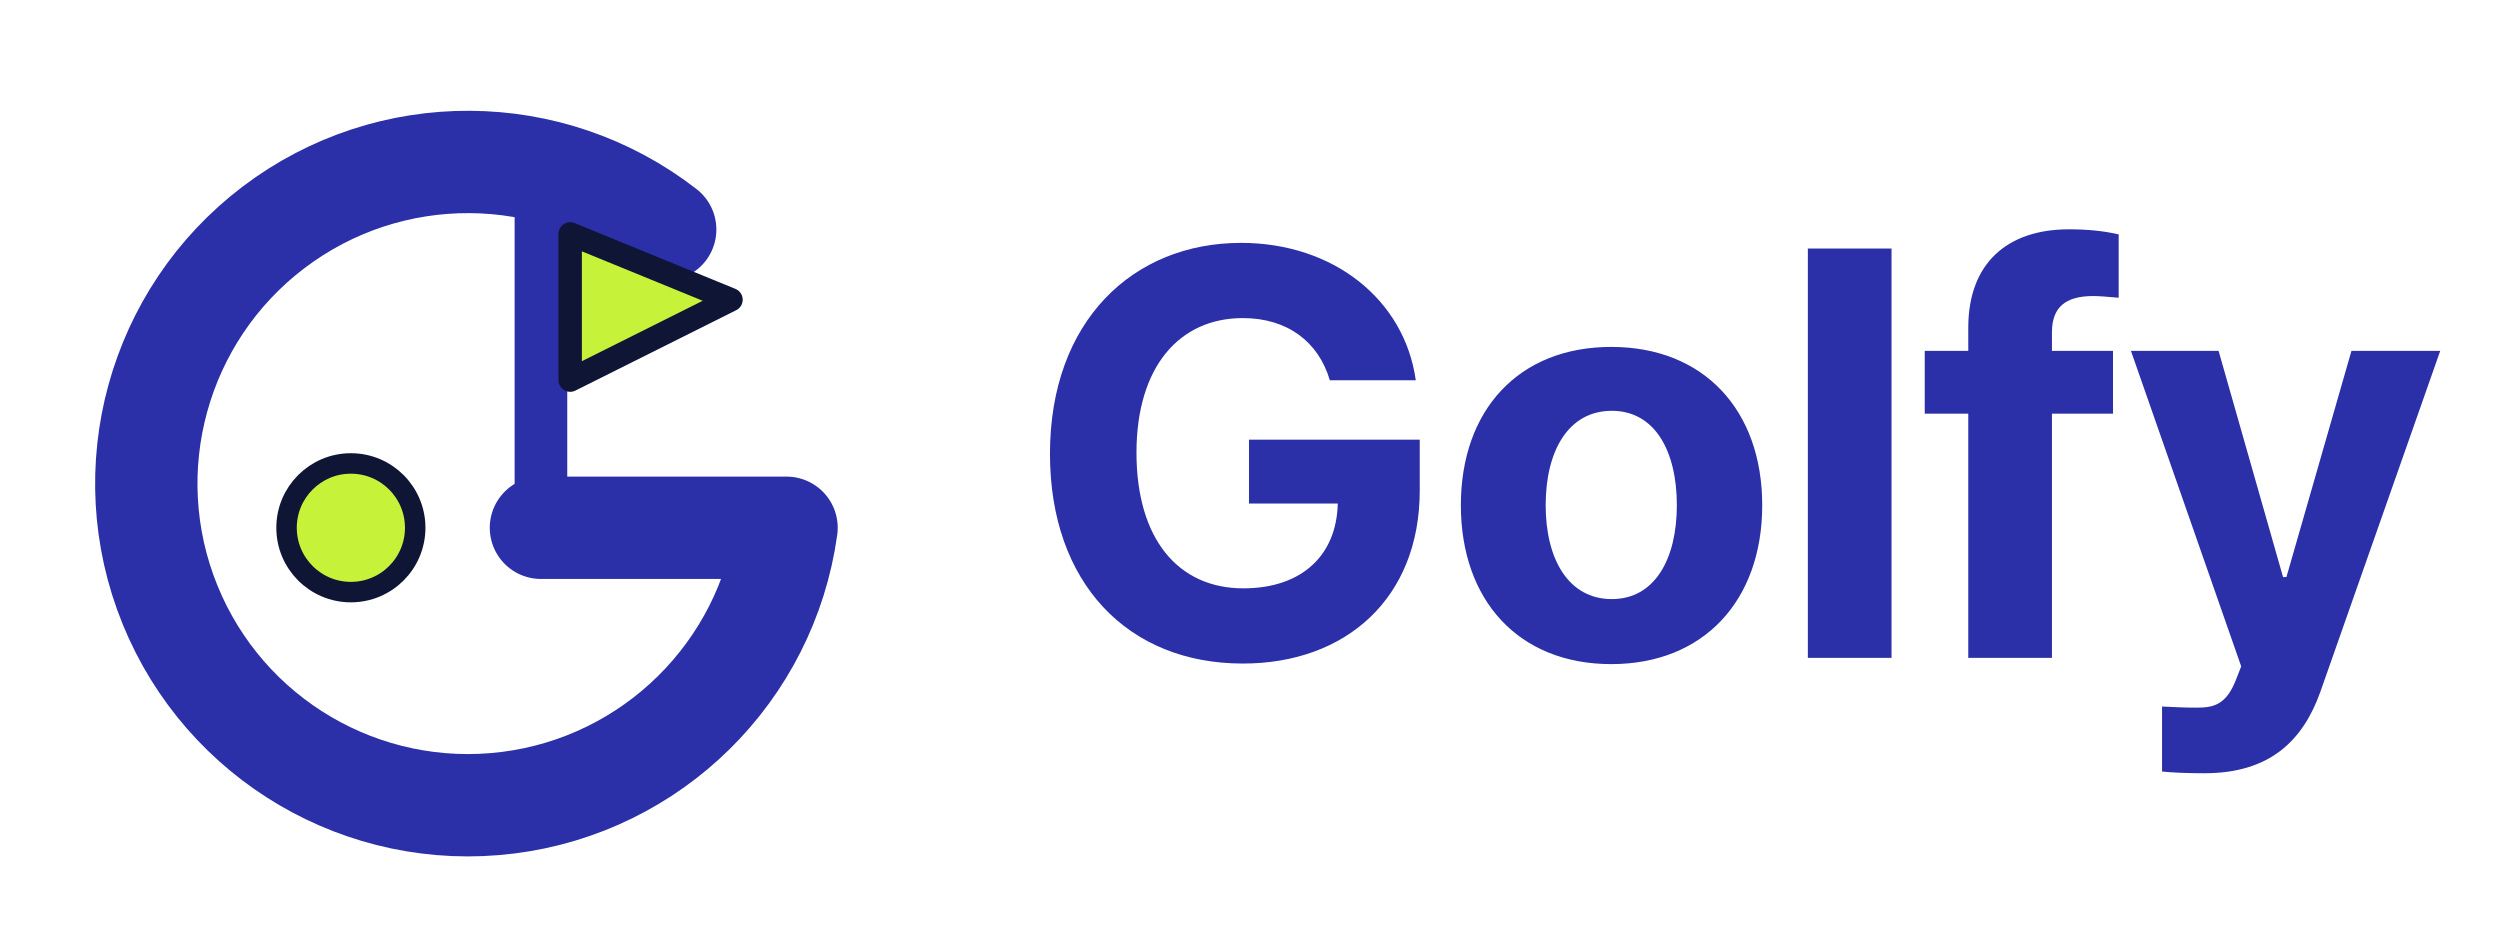
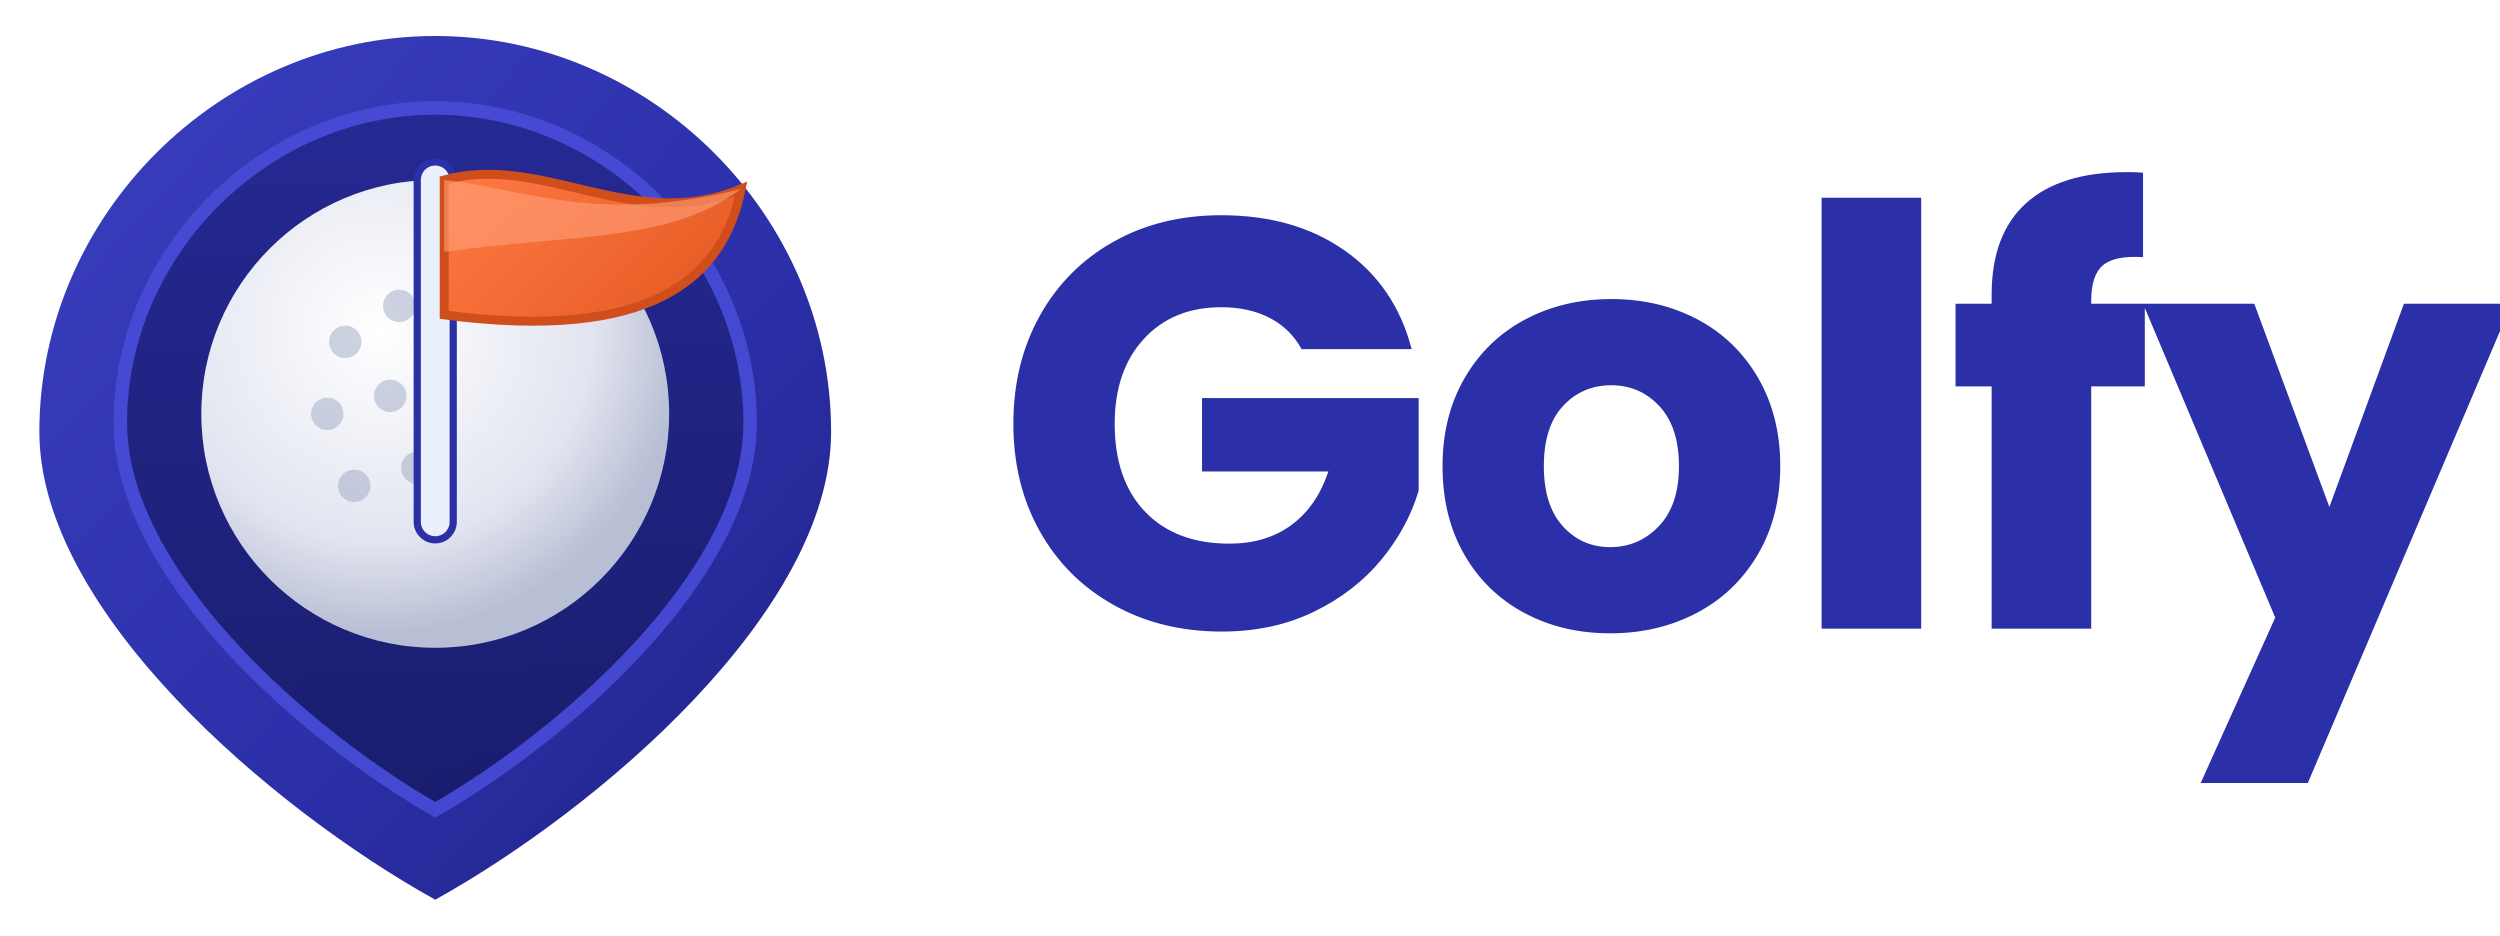
<svg xmlns="http://www.w3.org/2000/svg" viewBox="0 0 171 64" role="img" aria-label="Golfy">
-   <path d="M45.5 15.7A22 22 0 1 0 53.8 36.1H37" fill="none" stroke="#2B2FA8" stroke-width="7" stroke-linecap="round" stroke-linejoin="round" />
-   <path d="M37 36.1V15" stroke="#2B2FA8" stroke-width="3.6" stroke-linecap="round" />
-   <path d="M39 16 50 20.5 39 26Z" fill="#C7F23A" stroke="#0F1535" stroke-width="1.6" stroke-linejoin="round" />
-   <circle cx="24" cy="36.1" r="4.4" fill="#C7F23A" stroke="#0F1535" stroke-width="1.4" />
-   <path fill="#2B2FA8" d="M90.961 26.011H96.84C96.066 20.481 91.193 16.613 84.89 16.613C77.503 16.613 71.818 21.95 71.818 31.039C71.818 39.895 77.155 45.387 85.006 45.387C92.083 45.387 97.11 40.901 97.11 33.552V30.072H85.431V34.442H91.503C91.425 37.981 89.047 40.243 85.044 40.243C80.597 40.243 77.735 36.878 77.735 30.961C77.735 25.083 80.674 21.757 85.006 21.757C88.061 21.757 90.188 23.381 90.961 26.011ZM110.21 45.425C116.552 45.425 120.536 41.055 120.536 34.558C120.536 28.061 116.552 23.729 110.21 23.729C103.867 23.729 99.923 28.061 99.923 34.558C99.923 41.055 103.867 45.425 110.21 45.425ZM110.249 40.978C107.271 40.978 105.724 38.232 105.724 34.558C105.724 30.845 107.271 28.099 110.249 28.099C113.188 28.099 114.696 30.845 114.696 34.558C114.696 38.232 113.188 40.978 110.249 40.978ZM129.381 17.0H123.657V45.0H129.381ZM144.53 24.0H140.353V22.724C140.353 20.983 141.32 20.249 143.177 20.249C143.486 20.249 144.105 20.287 144.917 20.365V16.033C143.911 15.801 142.828 15.685 141.514 15.685C137.298 15.685 134.63 18.006 134.63 22.414V24.0H131.652V28.293H134.63V45.0H140.353V28.293H144.53ZM150.784 52.89C155.232 52.89 157.513 50.685 158.712 47.32L166.911 24.0H160.839L156.392 39.47H156.16L151.751 24.0H145.757L153.298 45.58L152.95 46.47C152.254 48.287 151.326 48.403 150.204 48.403C149.469 48.403 148.618 48.365 147.884 48.326V52.773C148.618 52.851 149.663 52.89 150.784 52.89Z" />
+   <g transform="translate(-1 0) scale(0.6154)">
+     <defs>
+       <linearGradient id="la" x1="0" y1="0" x2="1" y2="1">
+         <stop offset="0" stop-color="#3A3FBF" />
+         <stop offset=".6" stop-color="#2B2FA8" />
+         <stop offset="1" stop-color="#1E2282" />
+       </linearGradient>
+       <linearGradient id="lb" x1="0" y1="0" x2="0" y2="1">
+         <stop offset="0" stop-color="#242890" />
+         <stop offset="1" stop-color="#181B68" />
+       </linearGradient>
+       <linearGradient id="lf" x1="0" y1="0" x2="1" y2=".5">
+         <stop offset="0" stop-color="#FF7A45" />
+         <stop offset="1" stop-color="#E85D26" />
+       </linearGradient>
+       <radialGradient id="lc" cx=".38" cy=".32" r=".65">
+         <stop offset="0" stop-color="#fff" />
+         <stop offset=".7" stop-color="#E2E5F0" />
+         <stop offset="1" stop-color="#B8BED4" />
+       </radialGradient>
+     </defs>
+     <path d="M 50 4 C 74 4, 94 24, 94 48 C 94 68, 68 90, 50 100 C 32 90, 6 68, 6 48 C 6 24, 26 4, 50 4 Z" fill="url(#la)" />
+     <path d="M 50 12 C 69 12, 85 28, 85 47 C 85 64, 64 82, 50 90 C 36 82, 15 64, 15 47 C 15 28, 31 12, 50 12 Z" fill="url(#lb)" stroke="#464BD6" stroke-width="1.5" opacity=".92" />
+     <circle cx="50" cy="46" r="26" fill="url(#lc)" />
+     <g fill="#9EA7C4" opacity=".5">
+       <circle cx="40" cy="38" r="1.8" />
+       <circle cx="46" cy="34" r="1.8" />
+       <circle cx="38" cy="46" r="1.8" />
+       <circle cx="45" cy="44" r="1.8" />
+       <circle cx="41" cy="54" r="1.8" />
+       <circle cx="48" cy="52" r="1.8" />
+     </g>
+     <rect x="48" y="18" width="4" height="42" rx="2" fill="#EAEFFC" stroke="#2B2FA8" stroke-width=".8" />
+     <path d="M 51 20 C 62 17, 72 26, 84 21 C 82 31, 74 38, 51 35 Z" fill="url(#lf)" stroke="#D04E1B" stroke-width="1" />
+     <path d="M 51 20 C 60 21, 68 25, 84 21 C 76 27, 65 26, 51 28 Z" fill="#FFA07A" opacity=".6" />
+   </g>
+   <path d="M89.03 23.882Q88.273 22.488 86.859 21.751Q85.445 21.014 83.534 21.014Q80.228 21.014 78.236 23.185Q76.245 25.355 76.245 28.98Q76.245 32.843 78.336 35.014Q80.427 37.185 84.091 37.185Q86.601 37.185 88.333 35.91Q90.066 34.636 90.862 32.246H82.219V27.227H97.036V33.56Q96.279 36.109 94.467 38.3Q92.655 40.491 89.867 41.845Q87.078 43.199 83.573 43.199Q79.431 43.199 76.185 41.387Q72.939 39.575 71.127 36.348Q69.314 33.122 69.314 28.98Q69.314 24.838 71.127 21.591Q72.939 18.345 76.165 16.533Q79.391 14.721 83.534 14.721Q88.552 14.721 91.997 17.15Q95.443 19.58 96.558 23.882ZM98.669 31.887Q98.669 28.462 100.183 25.853Q101.696 23.244 104.325 21.85Q106.954 20.456 110.22 20.456Q113.486 20.456 116.114 21.85Q118.743 23.244 120.257 25.853Q121.77 28.462 121.77 31.887Q121.77 35.313 120.237 37.922Q118.703 40.531 116.055 41.925Q113.406 43.319 110.14 43.319Q106.874 43.319 104.265 41.925Q101.656 40.531 100.163 37.942Q98.669 35.353 98.669 31.887ZM114.84 31.887Q114.84 29.219 113.506 27.785Q112.171 26.351 110.22 26.351Q108.228 26.351 106.914 27.765Q105.599 29.179 105.599 31.887Q105.599 34.556 106.894 35.99Q108.188 37.424 110.14 37.424Q112.092 37.424 113.466 35.99Q114.84 34.556 114.84 31.887ZM131.409 13.526V43.0H124.598V13.526ZM146.704 26.431H143.039V43.0H136.229V26.431H133.759V20.775H136.229V20.138Q136.229 16.035 138.578 13.904Q140.928 11.773 145.469 11.773Q146.226 11.773 146.584 11.813V17.589Q144.633 17.469 143.836 18.146Q143.039 18.823 143.039 20.576V20.775H146.704ZM171.797 20.775 157.856 53.555H150.527L155.626 42.243L146.584 20.775H154.192L159.33 34.676L164.428 20.775Z" fill="#2B2FA8" />
</svg>
